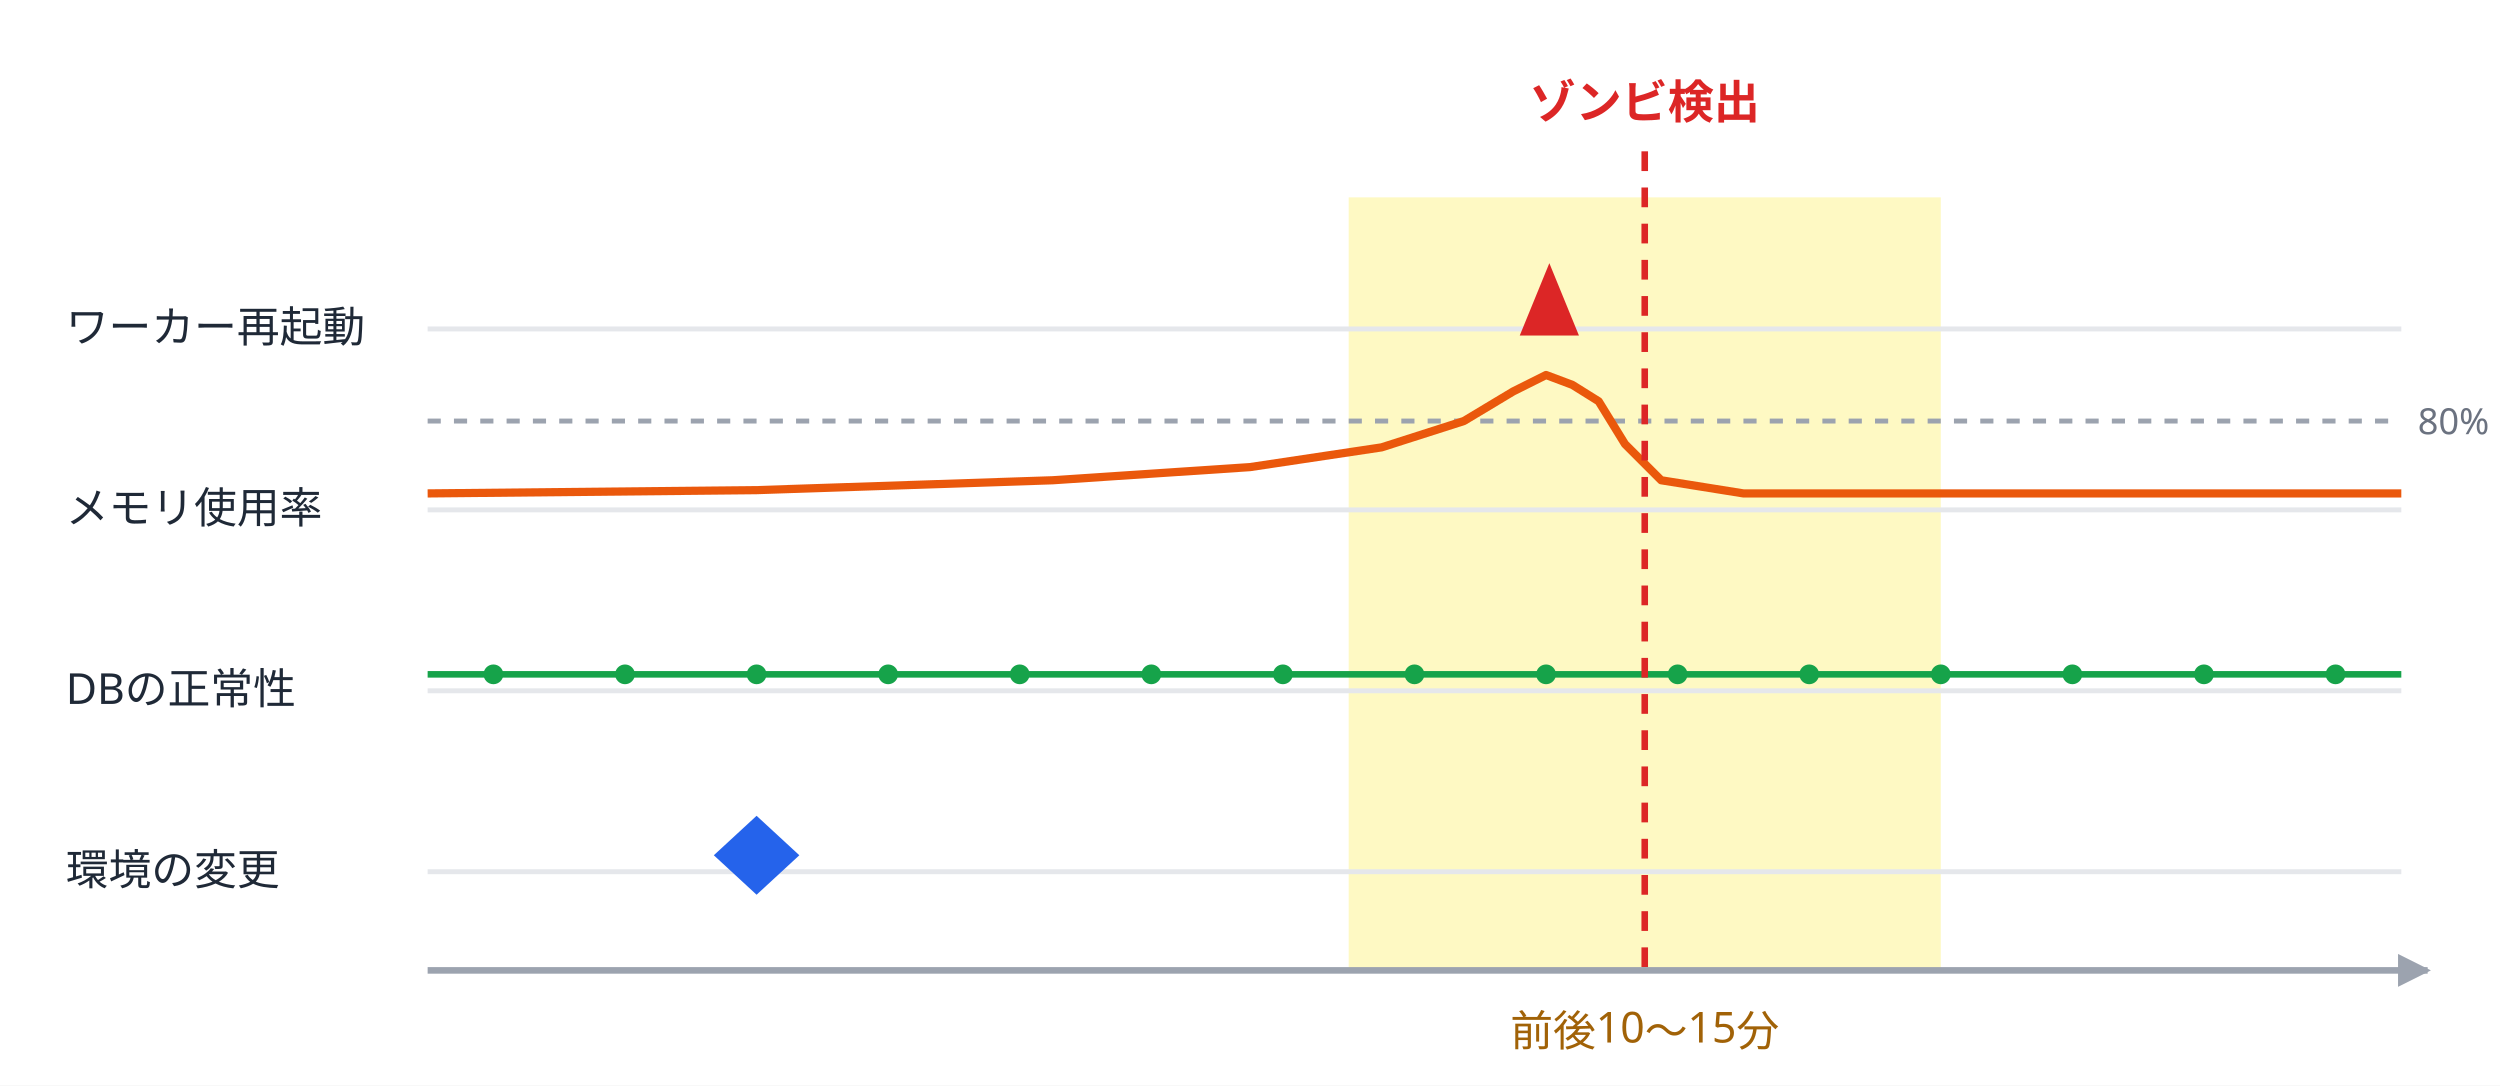
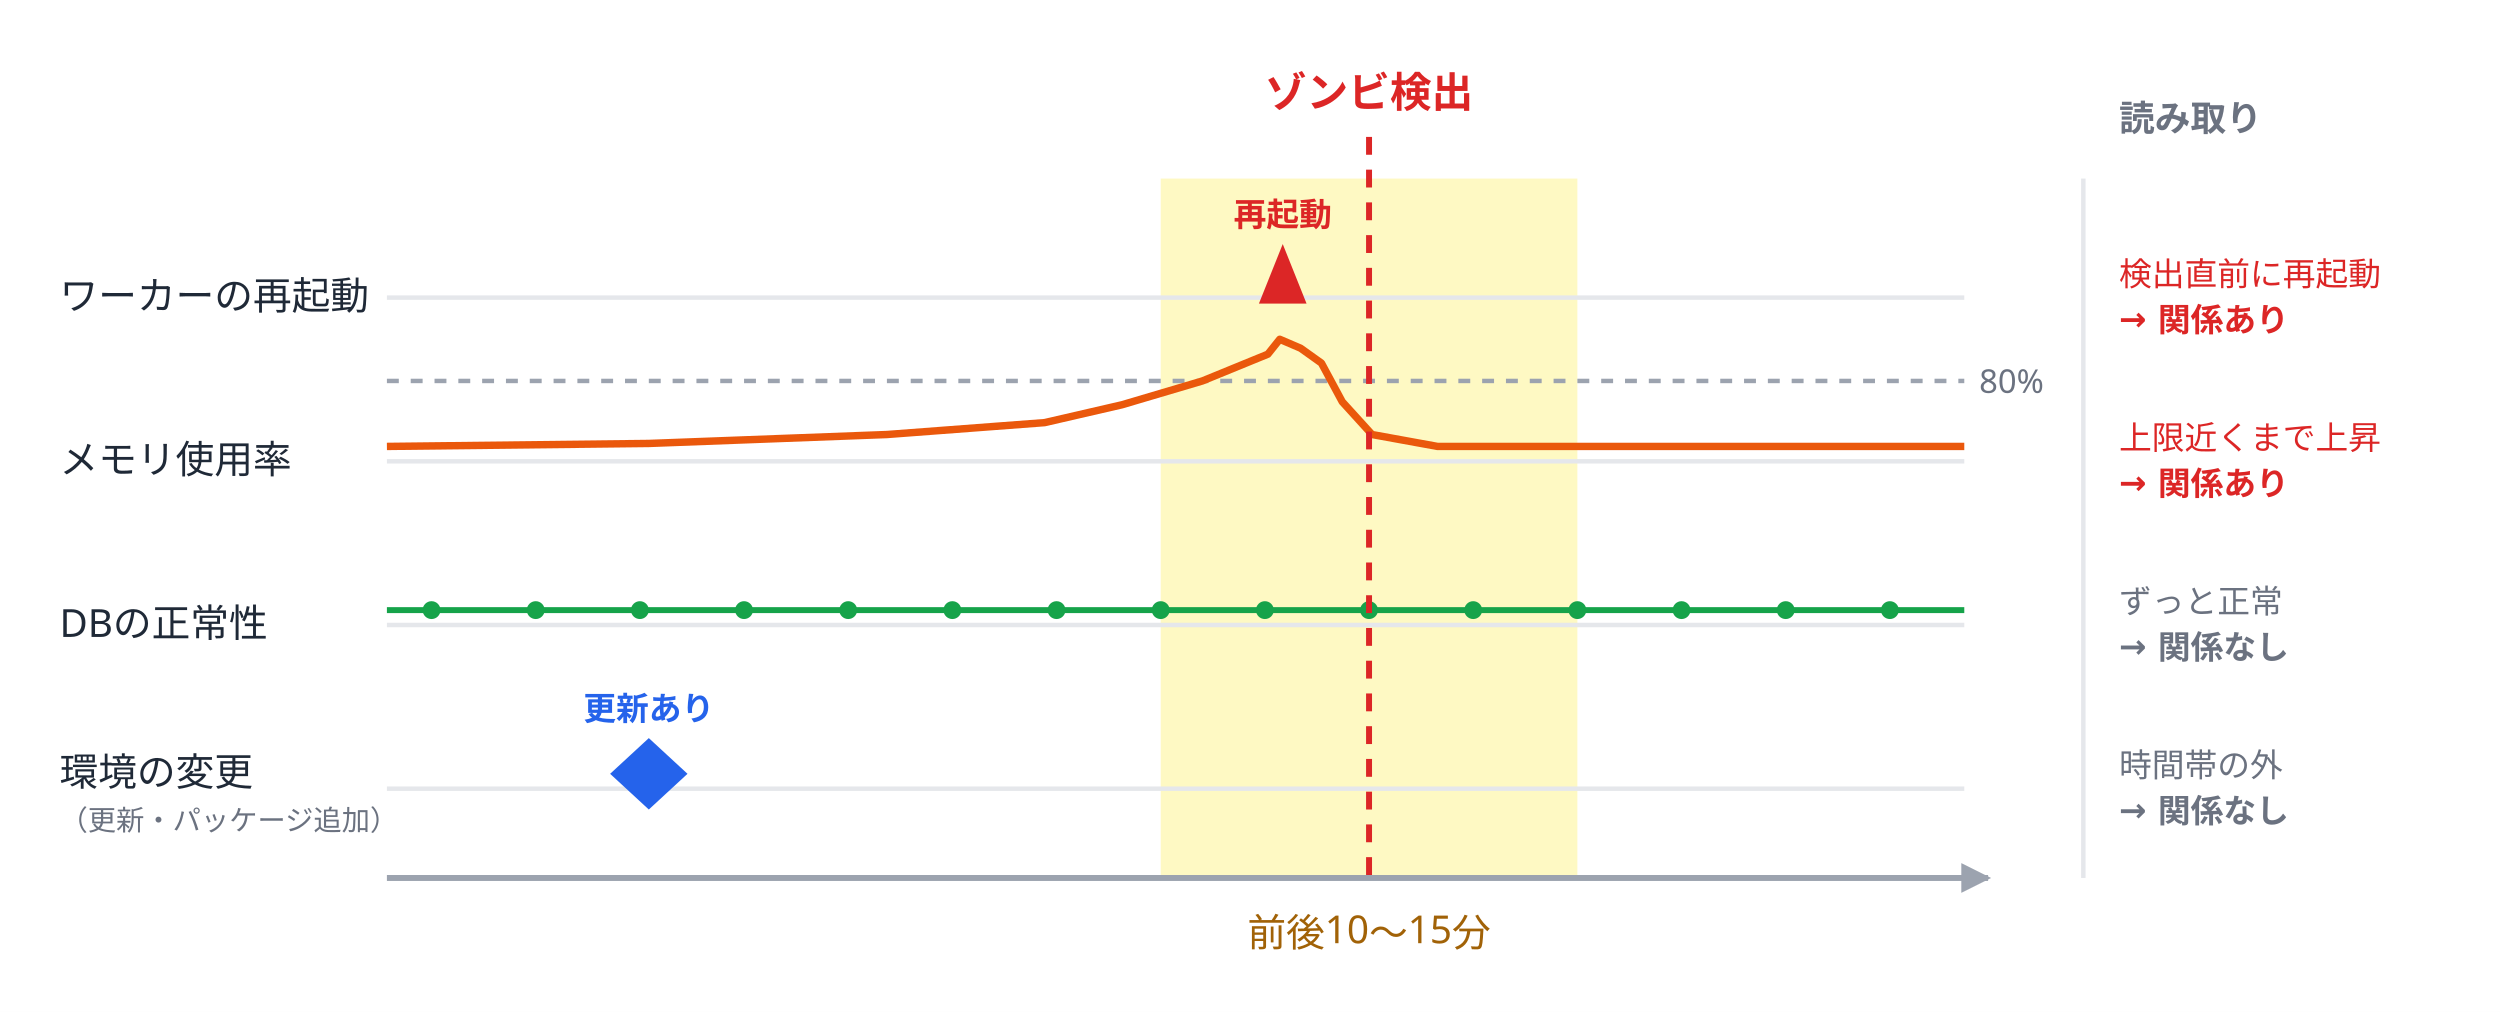
- <svg xmlns="http://www.w3.org/2000/svg" width="1520" height="660" viewBox="0 0 760 330" font-family="'Hiragino Sans','Hiragino Kaku Gothic ProN',sans-serif">
-   <rect x="0" y="0" width="760" height="330" fill="#ffffff" />
+ <svg xmlns="http://www.w3.org/2000/svg" width="1680" height="680" viewBox="0 0 840 340" font-family="'Hiragino Sans','Hiragino Kaku Gothic ProN',sans-serif">
+   <rect x="0" y="0" width="840" height="340" fill="#ffffff" />
  <defs>
    <marker id="arrowG" markerWidth="10" markerHeight="10" refX="9" refY="5" orient="auto" markerUnits="userSpaceOnUse">
      <path d="M0,0 L10,5 L0,10 z" fill="#9CA3AF" />
    </marker>
  </defs>
-   <rect x="410" y="60" width="180" height="235" fill="#FEF9C3" />
-   <text x="500" y="318" font-size="13" fill="#A16207" text-anchor="middle">前後10〜15分</text>
+   <rect x="390" y="60" width="140" height="235" fill="#FEF9C3" />
+   <text x="460" y="318" font-size="13" fill="#A16207" text-anchor="middle">前後10〜15分</text>
  <g stroke="#E5E7EB" stroke-width="1.5">
-     <line x1="130" y1="100" x2="730" y2="100" />
-     <line x1="130" y1="155" x2="730" y2="155" />
-     <line x1="130" y1="210" x2="730" y2="210" />
-     <line x1="130" y1="265" x2="730" y2="265" />
+     <line x1="130" y1="100" x2="660" y2="100" />
+     <line x1="130" y1="155" x2="660" y2="155" />
+     <line x1="130" y1="210" x2="660" y2="210" />
+     <line x1="130" y1="265" x2="660" y2="265" />
  </g>
-   <text x="20" y="104" font-size="13" fill="#1F2937">ワーカー再起動</text>
+   <text x="20" y="104" font-size="13" fill="#1F2937">ワーカーの再起動</text>
  <text x="20" y="159" font-size="13" fill="#1F2937">メモリ使用率</text>
  <text x="20" y="214" font-size="13" fill="#1F2937">DBの正常性</text>
-   <text x="20" y="269" font-size="13" fill="#1F2937">環境の変更</text>
-   <polygon points="462,102 480,102 471,80" fill="#DC2626" />
-   <line x1="130" y1="128" x2="730" y2="128" stroke="#9CA3AF" stroke-width="1.5" stroke-dasharray="4 4" />
-   <text x="735" y="132" font-size="11" fill="#6B7280">80%</text>
-   <polyline points="130,150 230,149 320,146 380,142 420,136 445,128 460,119 470,114 478,117 486,122 494,135 505,146 530,150 730,150" fill="none" stroke="#EA580C" stroke-width="2.5" stroke-linejoin="round" />
-   <line x1="130" y1="205" x2="730" y2="205" stroke="#16A34A" stroke-width="2" />
+   <text x="20" y="264" font-size="13" fill="#1F2937">環境の変更</text>
+   <text x="20" y="279" font-size="9.5" fill="#6B7280">（更新・パッケージ追加）</text>
+   <polygon points="423,102 439,102 431,82" fill="#DC2626" />
+   <text x="431" y="76" font-size="11" fill="#DC2626" text-anchor="middle" font-weight="bold">再起動</text>
+   <line x1="130" y1="128" x2="660" y2="128" stroke="#9CA3AF" stroke-width="1.5" stroke-dasharray="4 4" />
+   <text x="665" y="132" font-size="11" fill="#6B7280">80%</text>
+   <polyline points="130,150 218,149 298,146 351,142 377,136 404,128 426,119 430,114 437,117 444,122 451,135 461,146 483,150 660,150" fill="none" stroke="#EA580C" stroke-width="2.5" stroke-linejoin="round" />
+   <line x1="130" y1="205" x2="660" y2="205" stroke="#16A34A" stroke-width="2" />
  <g fill="#16A34A">
-     <circle cx="150" cy="205" r="3" />
-     <circle cx="190" cy="205" r="3" />
-     <circle cx="230" cy="205" r="3" />
-     <circle cx="270" cy="205" r="3" />
-     <circle cx="310" cy="205" r="3" />
-     <circle cx="350" cy="205" r="3" />
+     <circle cx="145" cy="205" r="3" />
+     <circle cx="180" cy="205" r="3" />
+     <circle cx="215" cy="205" r="3" />
+     <circle cx="250" cy="205" r="3" />
+     <circle cx="285" cy="205" r="3" />
+     <circle cx="320" cy="205" r="3" />
+     <circle cx="355" cy="205" r="3" />
    <circle cx="390" cy="205" r="3" />
-     <circle cx="430" cy="205" r="3" />
-     <circle cx="470" cy="205" r="3" />
-     <circle cx="510" cy="205" r="3" />
-     <circle cx="550" cy="205" r="3" />
-     <circle cx="590" cy="205" r="3" />
-     <circle cx="630" cy="205" r="3" />
-     <circle cx="670" cy="205" r="3" />
-     <circle cx="710" cy="205" r="3" />
+     <circle cx="425" cy="205" r="3" />
+     <circle cx="460" cy="205" r="3" />
+     <circle cx="495" cy="205" r="3" />
+     <circle cx="530" cy="205" r="3" />
+     <circle cx="565" cy="205" r="3" />
+     <circle cx="600" cy="205" r="3" />
+     <circle cx="635" cy="205" r="3" />
  </g>
-   <polygon points="230,248 243,260 230,272 217,260" fill="#2563EB" />
-   <line x1="500" y1="46" x2="500" y2="296" stroke="#DC2626" stroke-width="2" stroke-dasharray="6 5" />
-   <text x="500" y="36" font-size="14" fill="#DC2626" text-anchor="middle" font-weight="bold">ゾンビ検出</text>
-   <line x1="130" y1="295" x2="738" y2="295" stroke="#9CA3AF" stroke-width="2" marker-end="url(#arrowG)" />
+   <polygon points="218,248 231,260 218,272 205,260" fill="#2563EB" />
+   <text x="218" y="242" font-size="11" fill="#2563EB" text-anchor="middle" font-weight="bold">更新あり</text>
+   <line x1="460" y1="46" x2="460" y2="296" stroke="#DC2626" stroke-width="2" stroke-dasharray="6 5" />
+   <text x="460" y="36" font-size="14" fill="#DC2626" text-anchor="middle" font-weight="bold">ゾンビ検出</text>
+   <line x1="130" y1="295" x2="668" y2="295" stroke="#9CA3AF" stroke-width="2" marker-end="url(#arrowG)" />
+   <line x1="700" y1="60" x2="700" y2="295" stroke="#E5E7EB" stroke-width="1.5" />
+   <text x="712" y="44" font-size="12" fill="#6B7280" font-weight="bold">読み取り</text>
+   <g font-size="11">
+     <text x="712" y="96" fill="#DC2626">検出直前に再起動</text>
+     <text x="712" y="111" fill="#DC2626" font-weight="bold">→ 関係あり</text>
+     <text x="712" y="151" fill="#DC2626">上限近くまで上昇</text>
+     <text x="712" y="166" fill="#DC2626" font-weight="bold">→ 関係あり</text>
+     <text x="712" y="206" fill="#6B7280">ずっと正常</text>
+     <text x="712" y="221" fill="#6B7280" font-weight="bold">→ 関係なし</text>
+     <text x="712" y="261" fill="#6B7280">時間帯の外</text>
+     <text x="712" y="276" fill="#6B7280" font-weight="bold">→ 関係なし</text>
+   </g>
</svg>
